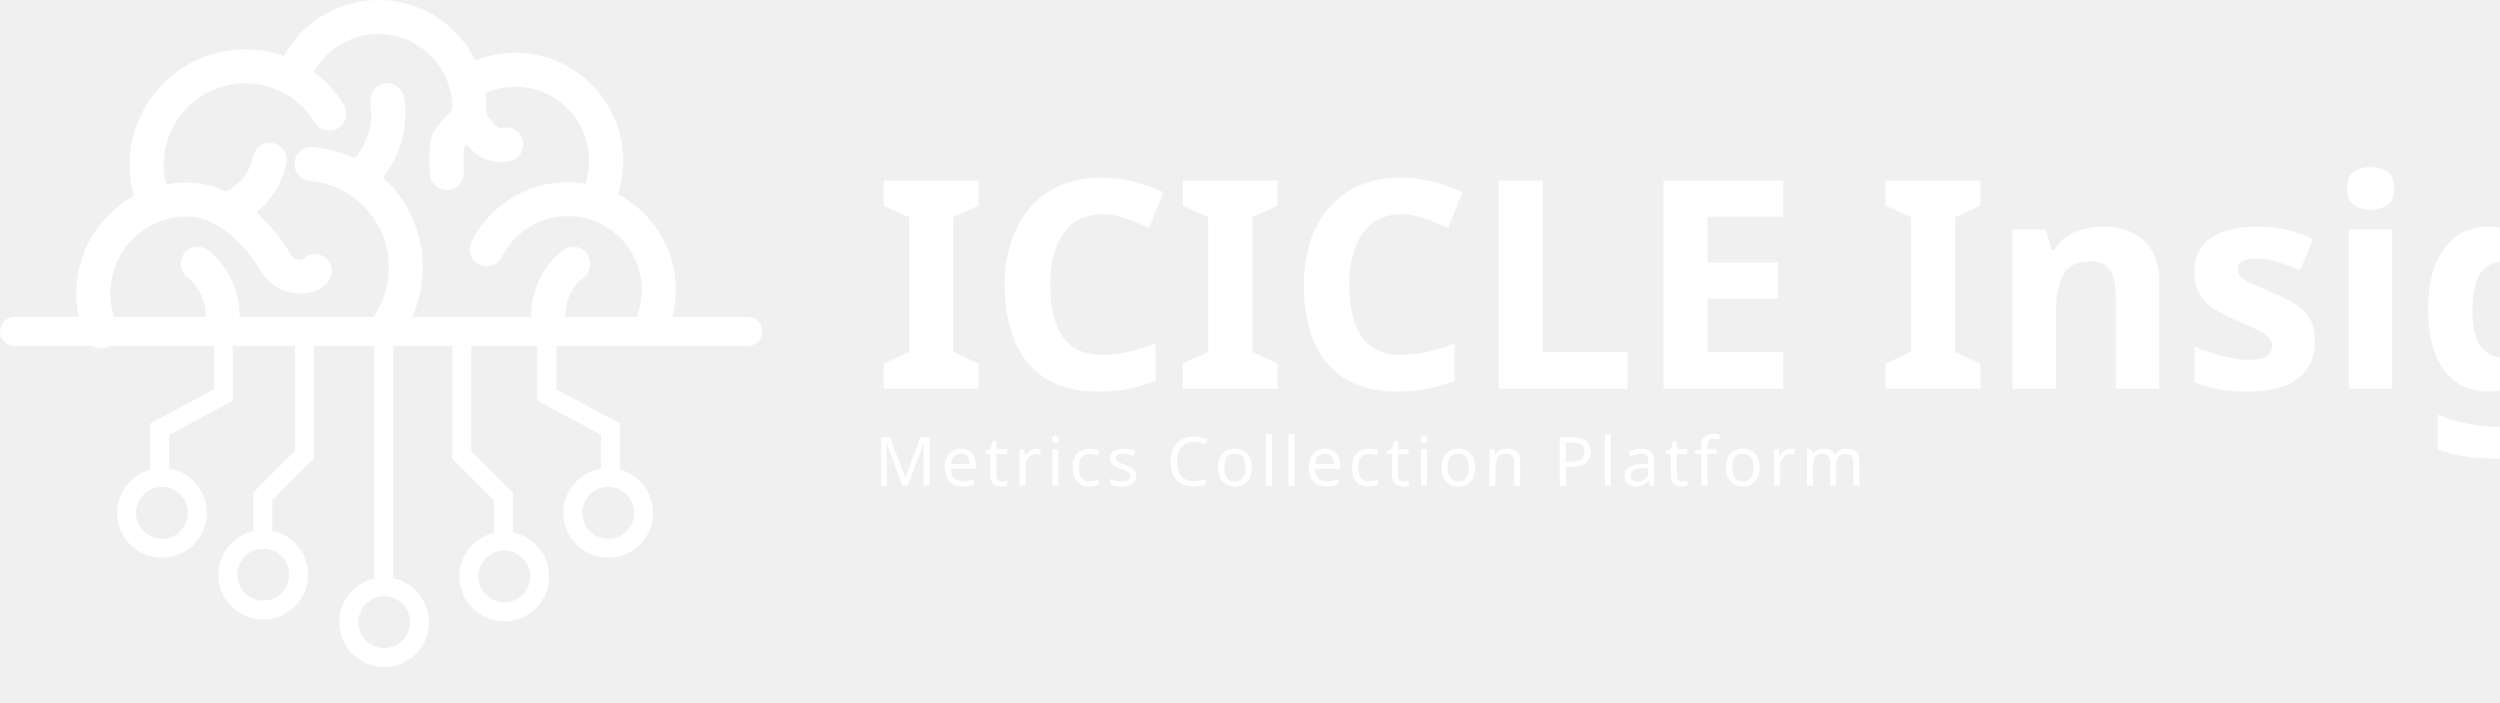
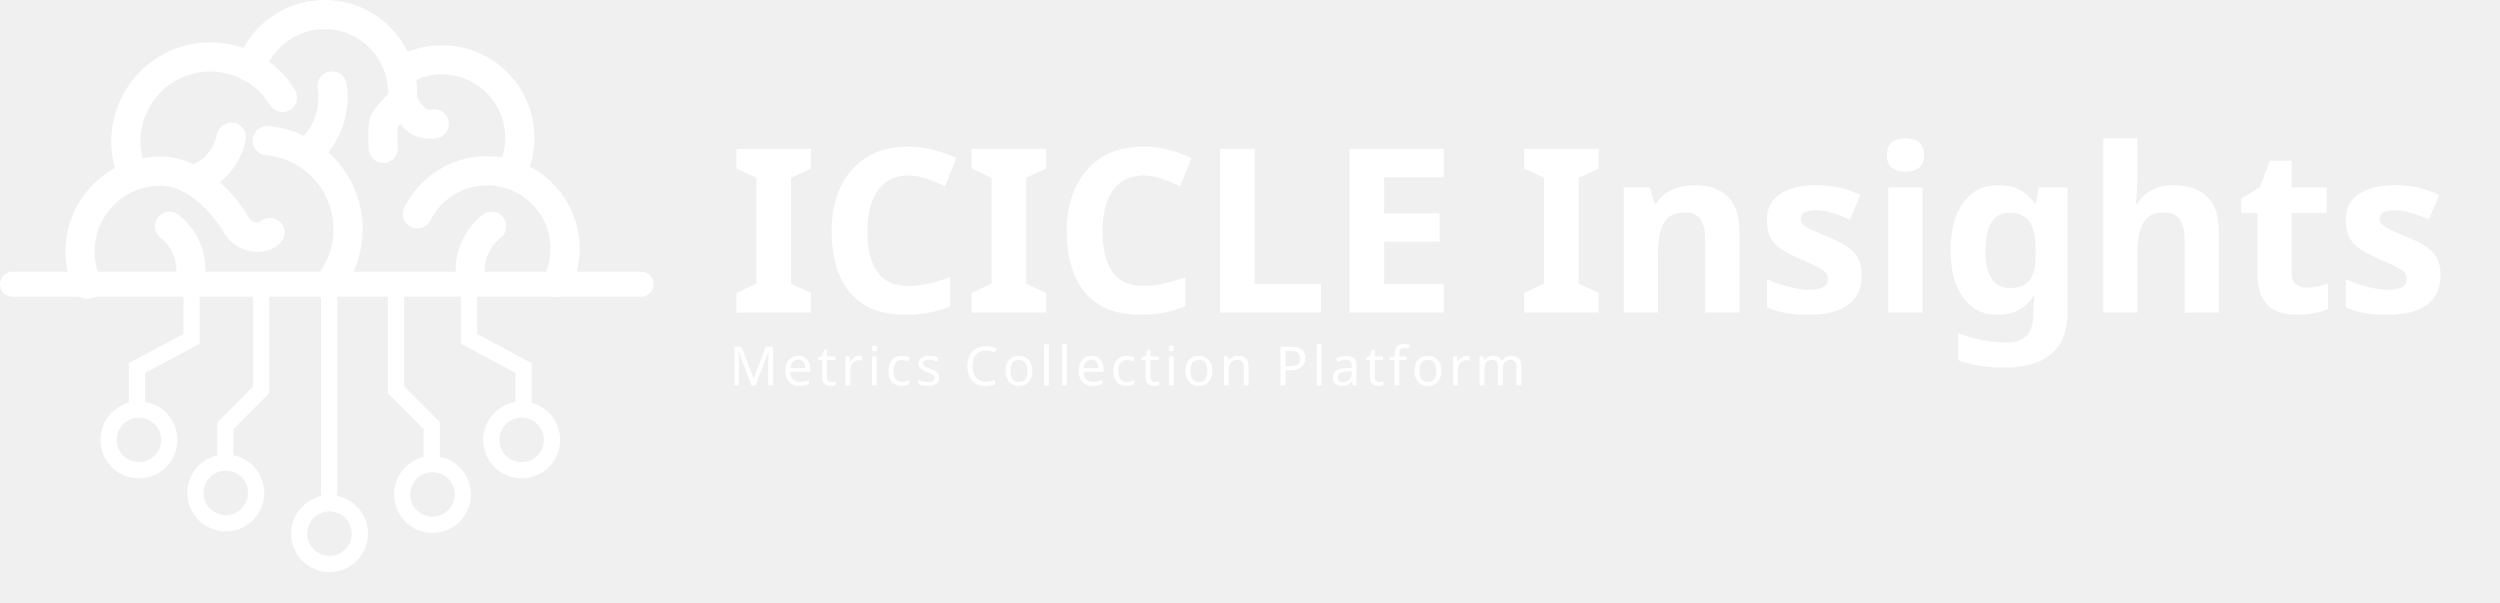
- <svg xmlns="http://www.w3.org/2000/svg" id="Layer_1" viewBox="0 0 1029.21 289.01">
+ <svg xmlns="http://www.w3.org/2000/svg" id="Layer_1" viewBox="0 0 1200 289.01">
  <defs>
    <style>
-       .cls-1{fill:#fff;font-family:Montserrat, sans-serif;font-size:120px;font-weight:700;}
-       .cls-subtitle{fill:#fff;font-family:Montserrat, sans-serif;font-size:28px;font-weight:400;letter-spacing:2px;}
+       .cls-1{fill:#fff;font-family:Montserrat, sans-serif;font-size:110px;font-weight:700;}
+       .cls-subtitle{fill:#fff;font-family:Montserrat, sans-serif;font-size:26px;font-weight:400;letter-spacing:2px;}
      .cls-2{stroke-width:7.79px;}
      .cls-2,.cls-3,.cls-4{fill:none;stroke:#fff;stroke-linecap:round;stroke-miterlimit:10;}
      .cls-3{stroke-width:12px;}
      .cls-4{stroke-width:14px;}
    </style>
  </defs>
  <path class="cls-4" d="m41.75,136.42c-2.14-4.8-3.33-10.11-3.33-15.7,0-21.32,17.28-38.6,38.6-38.6,16.91,0,30.5,15.82,36.5,26.01,4.31,7.33,13.78,6.69,16.07,3.46" />
  <path class="cls-4" d="m81.37,108.6c6.28,4.98,10.31,12.68,10.31,21.32,0,1.58-.13,3.13-.39,4.64" />
  <path class="cls-4" d="m236.01,108.6c-6.28,4.98-10.31,12.68-10.31,21.32,0,1.58.13,3.13.39,4.64" />
  <path class="cls-4" d="m62.98,82.12c-1.66-4.43-2.57-9.23-2.57-14.24,0-22.39,18.15-40.55,40.55-40.55,14.67,0,27.52,7.79,34.64,19.46" />
  <path class="cls-4" d="m120.34,32.42c5-14.78,18.99-25.42,35.45-25.42,20.67,0,37.42,16.75,37.42,37.42,0,1.29-.07,2.57-.19,3.83,0,0-8.11,7.86-8.8,10.49s-.28,12.45-.28,12.45" />
  <path class="cls-4" d="m192.23,34.42c5.76-3.61,12.57-5.7,19.87-5.7,20.67,0,37.42,16.75,37.42,37.42,0,6.14-1.48,11.93-4.1,17.04" />
  <path class="cls-4" d="m200.35,102.63c6.15-12.25,18.82-20.65,33.46-20.65,20.67,0,37.42,16.75,37.42,37.42,0,5.75-1.3,11.2-3.61,16.06" />
  <path class="cls-4" d="m128.23,67.5c21.77,1.94,38.83,20.22,38.83,42.49,0,10.16-3.55,19.49-9.48,26.81" />
  <path class="cls-4" d="m111.05,65.81c-1.56,7.86-6.58,14.96-14.26,18.9" />
  <path class="cls-4" d="m159.4,41.25c1.65,10.13-1.18,20.89-8.63,29.06" />
  <path class="cls-4" d="m208.43,59.43s-4.29,1.25-8.3-1.8-7.11-9.39-7.11-9.39" />
  <line class="cls-3" x1="6" y1="136.44" x2="307.76" y2="136.44" />
  <polyline class="cls-2" points="65.76 196.2 65.76 176.65 91.95 162.63 91.95 137.18" />
  <polyline class="cls-2" points="251.32 196.2 251.32 176.65 225.13 162.63 225.13 137.18" />
  <polyline class="cls-2" points="108.18 221.65 108.18 204.31 125.34 187.16 125.34 138.65" />
  <polyline class="cls-2" points="207.23 221.65 207.23 204.31 190.08 187.16 190.08 138.65" />
  <line class="cls-2" x1="157.99" y1="137.91" x2="157.99" y2="236.41" />
  <circle class="cls-2" cx="66.68" cy="211.14" r="14.57" />
  <circle class="cls-2" cx="108.37" cy="236.59" r="14.57" />
  <circle class="cls-2" cx="158.17" cy="256.14" r="14.57" />
  <circle class="cls-2" cx="207.6" cy="237.33" r="14.57" />
  <circle class="cls-2" cx="250.4" cy="211.14" r="14.57" />
-   <text class="cls-1" transform="translate(360, 160)">
+   <text class="cls-1" transform="translate(350, 150)">
    <tspan x="0" y="0">ICICLE Insights</tspan>
  </text>
-   <text class="cls-subtitle" transform="translate(360, 200)">
+   <text class="cls-subtitle" transform="translate(350, 185)">
    <tspan x="0" y="0">Metrics Collection Platform</tspan>
  </text>
</svg>
